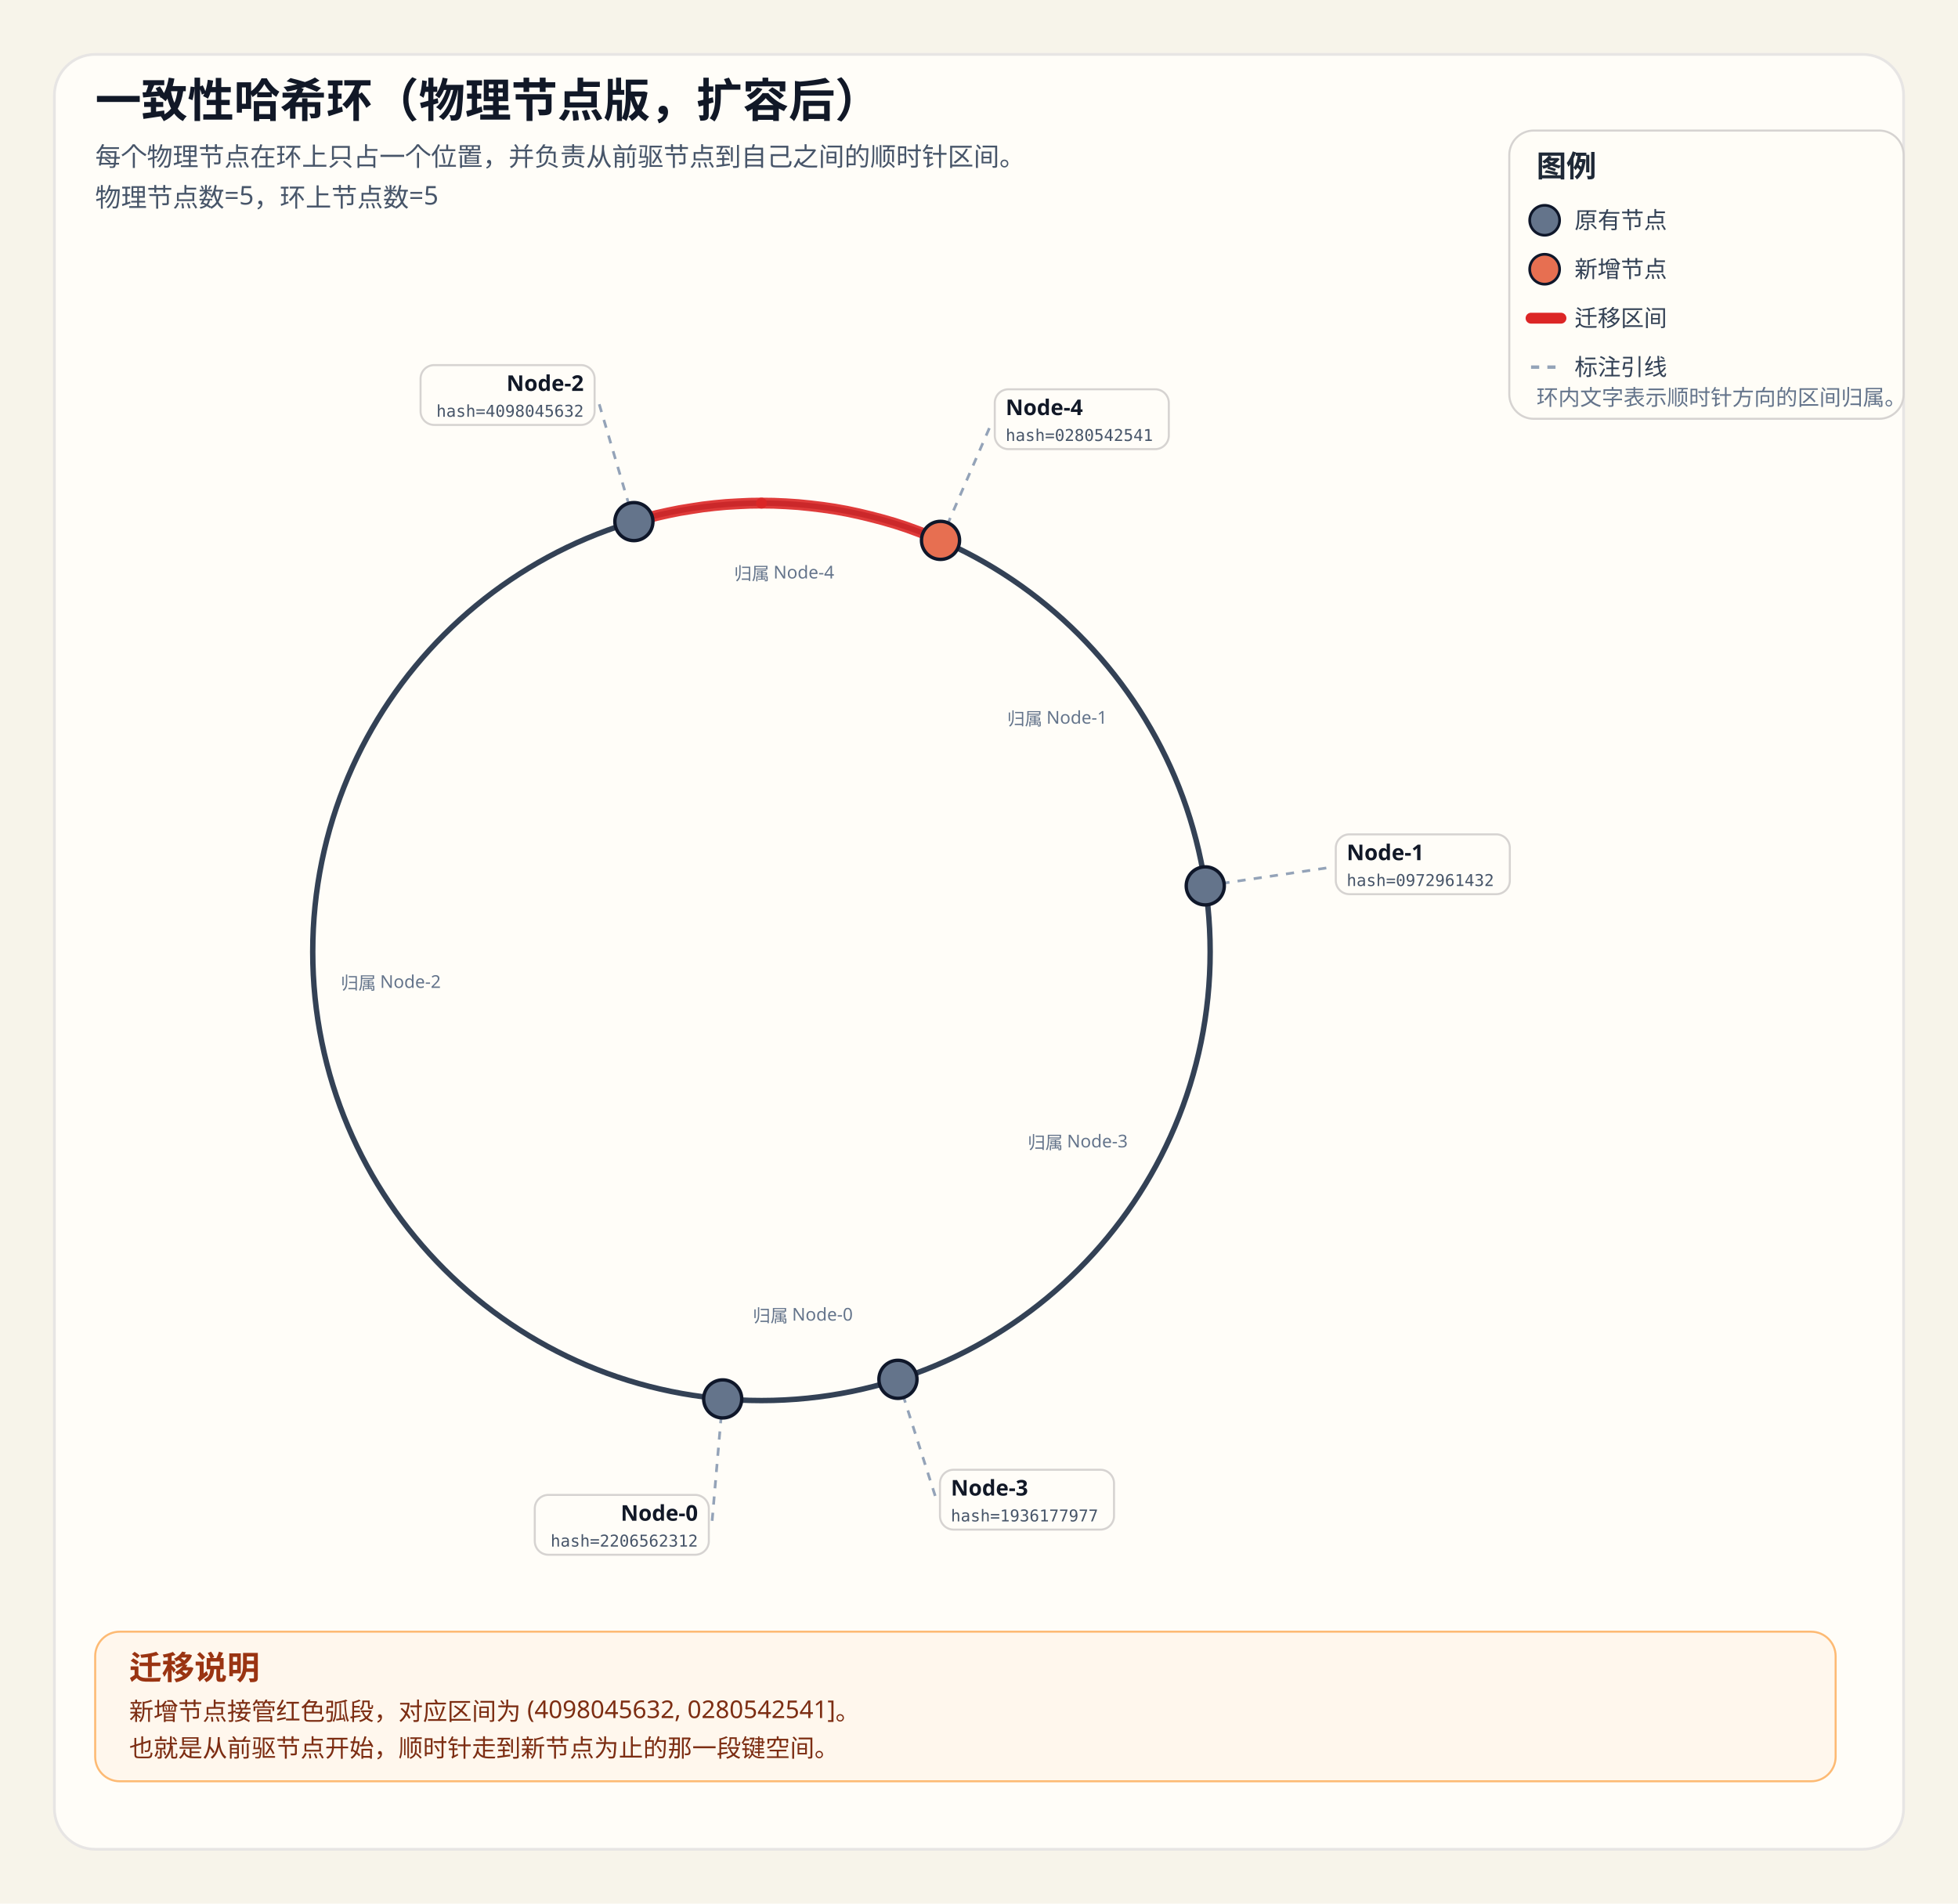
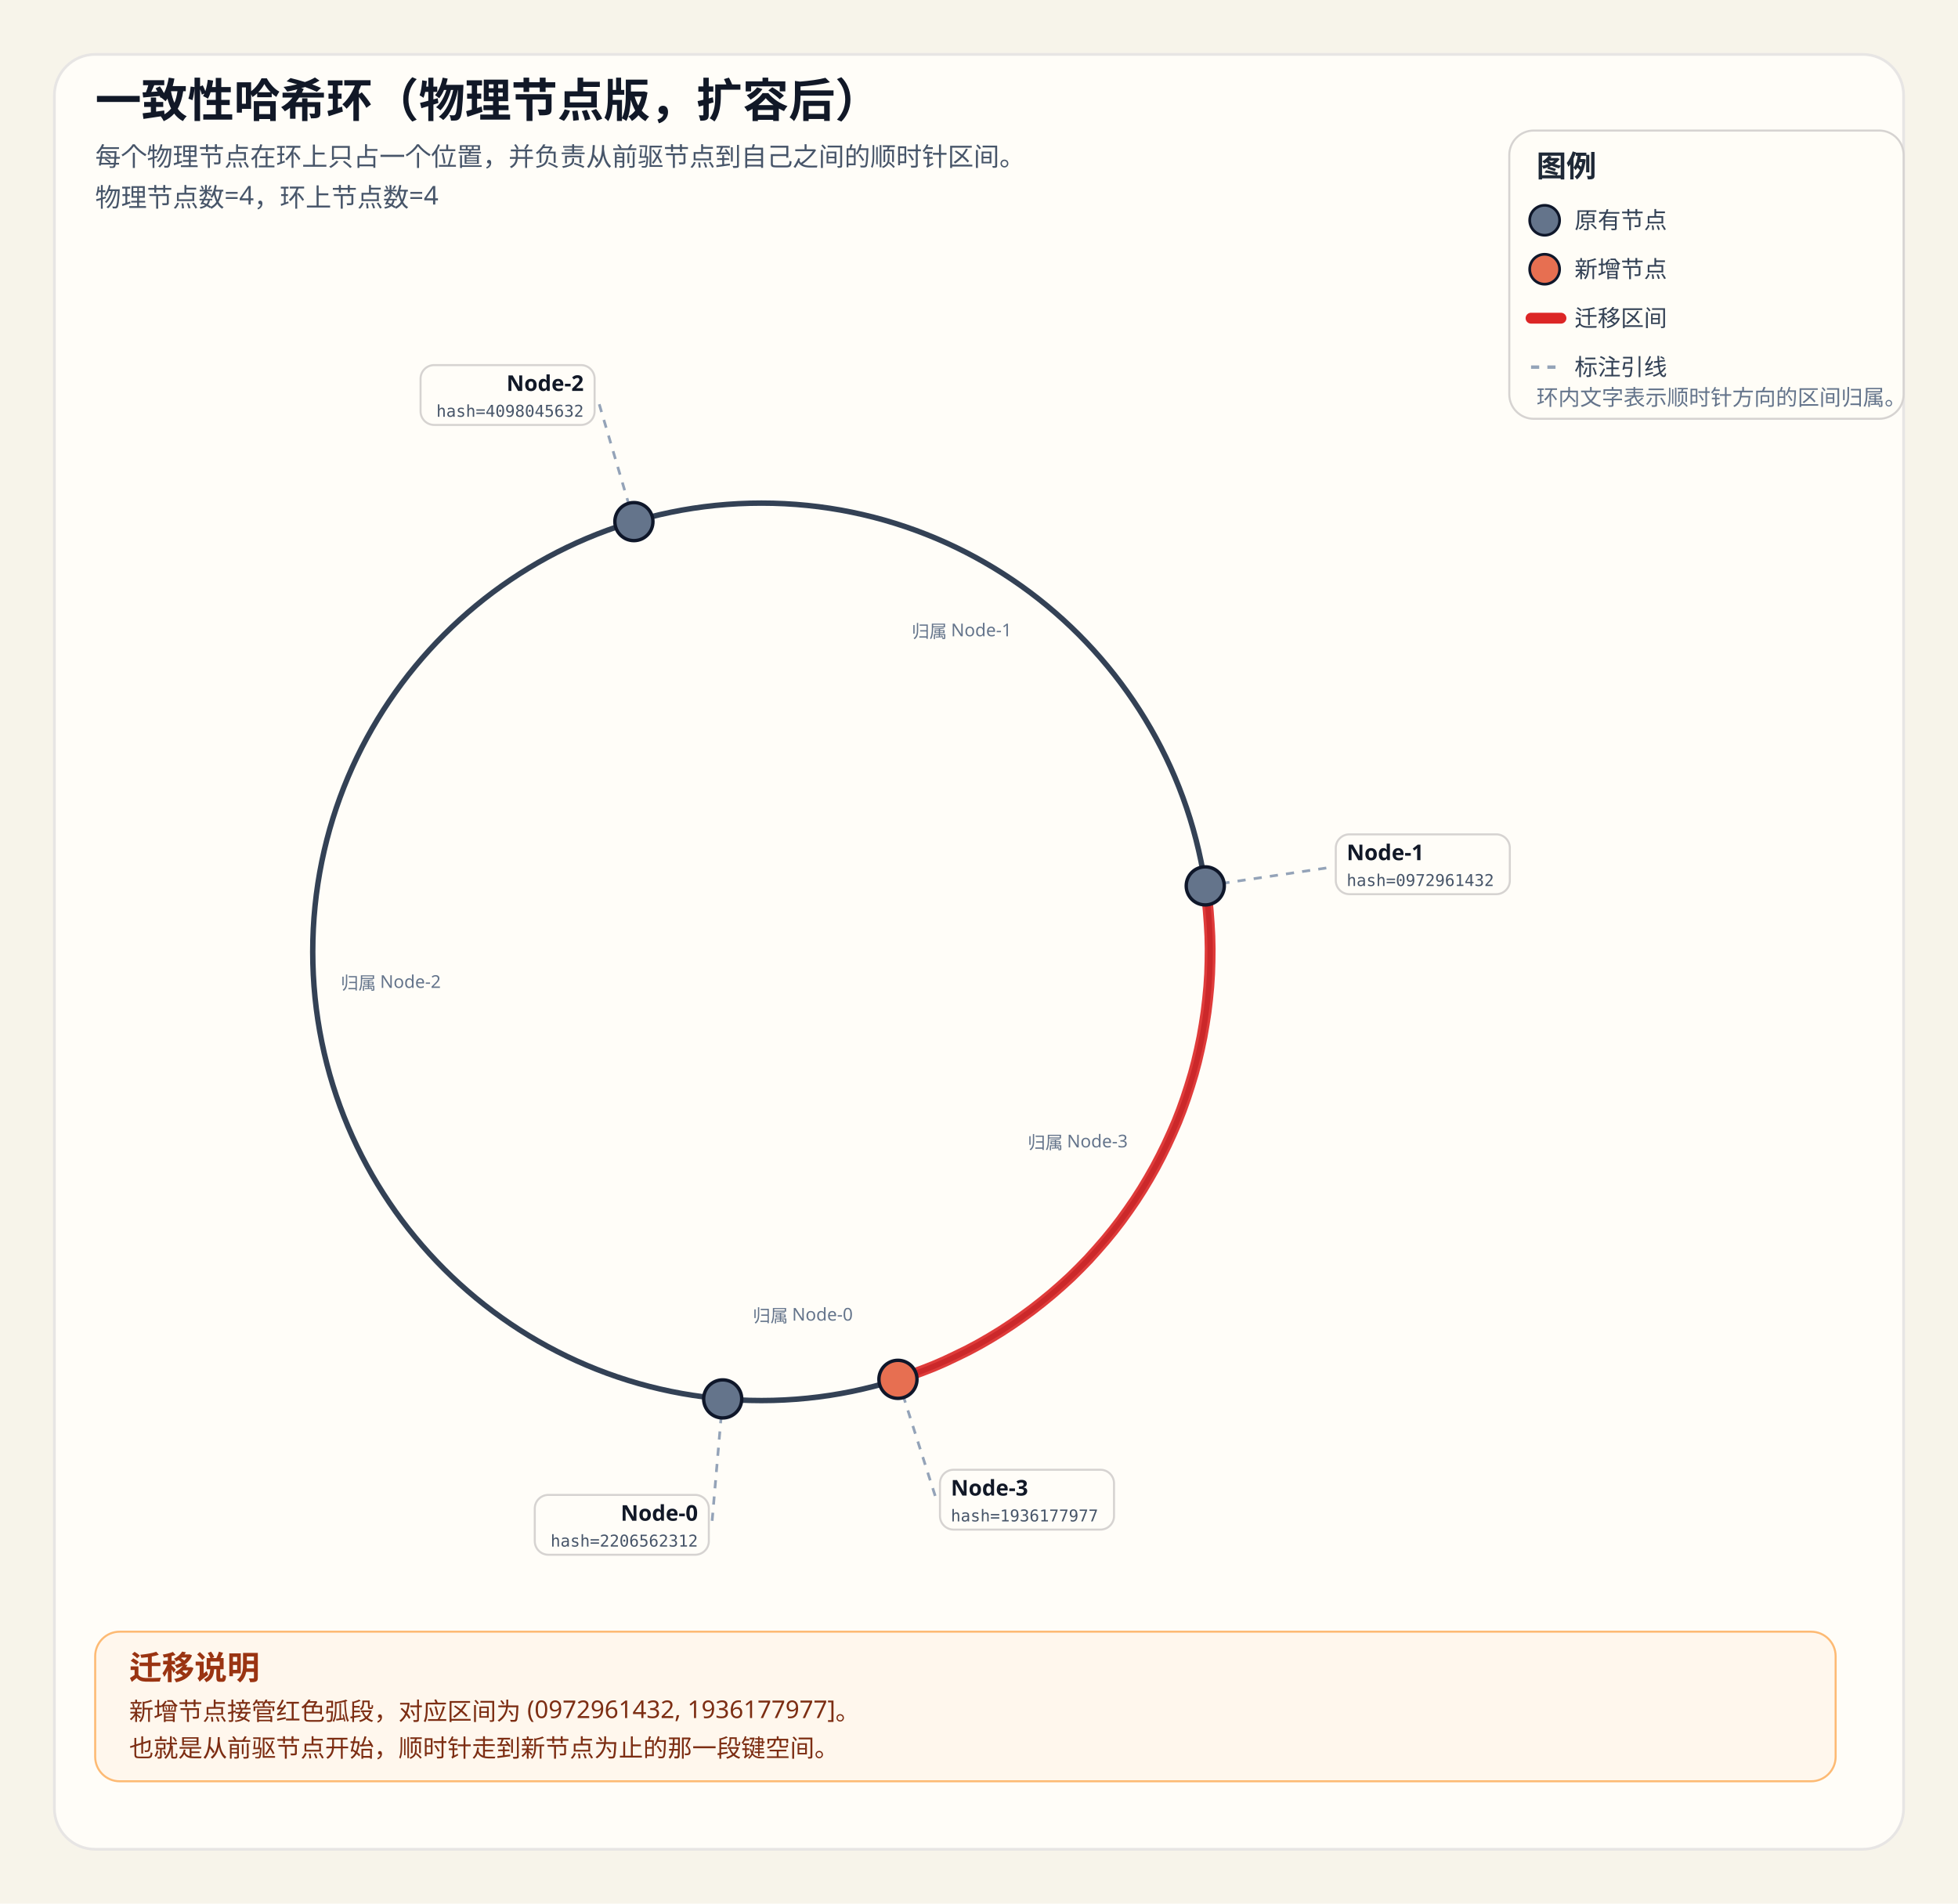
<svg xmlns="http://www.w3.org/2000/svg" width="1440" height="1400" viewBox="0 0 1440 1400">
  <rect x="0" y="0" width="1440" height="1400" fill="#f7f4ea" />
  <rect x="40" y="40" width="1360" height="1320" rx="30" fill="#fffdf8" stroke="#e7e5e4" stroke-width="2" />
  <text x="70" y="86" font-size="34" font-family="Segoe UI" font-weight="700" fill="#111827">一致性哈希环（物理节点版，扩容后）</text>
  <text x="70" y="122" font-size="19" font-family="Segoe UI" fill="#475569">每个物理节点在环上只占一个位置，并负责从前驱节点到自己之间的顺时针区间。</text>
-   <text x="70" y="152" font-size="19" font-family="Segoe UI" fill="#475569">物理节点数=5，环上节点数=5</text>
+   <text x="70" y="152" font-size="19" font-family="Segoe UI" fill="#475569">物理节点数=4，环上节点数=4</text>
  <circle cx="560.0" cy="700.0" r="330.0" fill="none" stroke="#334155" stroke-width="4" />
-   <polyline points="466.2,383.6 474.6,381.3 482.9,379.1 491.4,377.2 499.8,375.5 508.4,374.1 516.9,372.8 525.5,371.8 534.1,371.0 542.7,370.5 551.4,370.1 560.0,370.0" fill="none" stroke="#dc2626" stroke-width="8" stroke-linecap="round" stroke-linejoin="round" opacity="0.9" />
-   <polyline points="560.0,370.0 569.0,370.1 578.0,370.5 587.1,371.1 596.0,372.0 605.0,373.1 613.9,374.4 622.8,376.0 631.7,377.9 640.4,380.0 649.2,382.3 657.8,384.8 666.4,387.6 674.9,390.7 683.3,393.9 691.7,397.4" fill="none" stroke="#dc2626" stroke-width="8" stroke-linecap="round" stroke-linejoin="round" opacity="0.9" />
-   <text x="576.7" y="426.5" font-size="13" font-family="Segoe UI" fill="#64748b" text-anchor="middle">归属 Node-4</text>
-   <text x="777.5" y="533.3" font-size="13" font-family="Segoe UI" fill="#64748b" text-anchor="middle">归属 Node-1</text>
+   <polyline points="886.4,651.5 887.7,660.7 888.6,670.0 889.3,679.3 889.8,688.5 890.0,697.8 889.9,707.1 889.6,716.4 889.0,725.7 888.1,735.0 887.0,744.2 885.6,753.4 884.0,762.6 882.1,771.7 880.0,780.7 877.6,789.7 874.9,798.6 872.0,807.5 868.9,816.2 865.5,824.9 861.8,833.4 857.9,841.9 853.8,850.2 849.5,858.4 844.9,866.5 840.1,874.5 835.1,882.3 829.8,890.0 824.4,897.5 818.7,904.9 812.8,912.1 806.7,919.1 800.5,926.0 794.0,932.7 787.4,939.2 780.5,945.5 773.5,951.6 766.3,957.5 759.0,963.2 751.5,968.7 743.9,974.0 736.1,979.1 728.1,984.0 720.1,988.6 711.9,993.0 703.5,997.1 695.1,1001.1 686.6,1004.8 677.9,1008.2 669.2,1011.4 660.4,1014.4" fill="none" stroke="#dc2626" stroke-width="8" stroke-linecap="round" stroke-linejoin="round" opacity="0.9" />
+   <text x="707.3" y="469.0" font-size="13" font-family="Segoe UI" fill="#64748b" text-anchor="middle">归属 Node-1</text>
  <text x="792.6" y="844.9" font-size="13" font-family="Segoe UI" fill="#64748b" text-anchor="middle">归属 Node-3</text>
  <text x="590.4" y="972.3" font-size="13" font-family="Segoe UI" fill="#64748b" text-anchor="middle">归属 Node-0</text>
  <text x="287.4" y="727.6" font-size="13" font-family="Segoe UI" fill="#64748b" text-anchor="middle">归属 Node-2</text>
-   <line x1="691.7" y1="397.4" x2="729.6" y2="310.3" stroke="#94a3b8" stroke-width="2" stroke-dasharray="6 6" />
-   <circle cx="691.7" cy="397.4" r="14" fill="#e76f51" stroke="#0f172a" stroke-width="2.5" />
-   <rect x="731.6" y="286.3" width="128" height="44" rx="10" fill="#fffdf8" stroke="#d6d3d1" stroke-width="1.5" />
-   <text x="739.6" y="305.3" font-size="16" font-family="Segoe UI" font-weight="700" fill="#111827" text-anchor="start">Node-4</text>
-   <text x="739.6" y="324.3" font-size="12" font-family="Consolas" fill="#475569" text-anchor="start">hash=0280542541</text>
  <line x1="886.4" y1="651.5" x2="980.4" y2="637.6" stroke="#94a3b8" stroke-width="2" stroke-dasharray="6 6" />
  <circle cx="886.4" cy="651.5" r="14" fill="#64748b" stroke="#0f172a" stroke-width="2.5" />
  <rect x="982.4" y="613.6" width="128" height="44" rx="10" fill="#fffdf8" stroke="#d6d3d1" stroke-width="1.5" />
  <text x="990.4" y="632.6" font-size="16" font-family="Segoe UI" font-weight="700" fill="#111827" text-anchor="start">Node-1</text>
  <text x="990.4" y="651.6" font-size="12" font-family="Consolas" fill="#475569" text-anchor="start">hash=0972961432</text>
  <line x1="660.4" y1="1014.4" x2="689.3" y2="1104.9" stroke="#94a3b8" stroke-width="2" stroke-dasharray="6 6" />
-   <circle cx="660.4" cy="1014.4" r="14" fill="#64748b" stroke="#0f172a" stroke-width="2.5" />
+   <circle cx="660.4" cy="1014.4" r="14" fill="#e76f51" stroke="#0f172a" stroke-width="2.5" />
  <rect x="691.3" y="1080.9" width="128" height="44" rx="10" fill="#fffdf8" stroke="#d6d3d1" stroke-width="1.5" />
  <text x="699.3" y="1099.9" font-size="16" font-family="Segoe UI" font-weight="700" fill="#111827" text-anchor="start">Node-3</text>
  <text x="699.3" y="1118.9" font-size="12" font-family="Consolas" fill="#475569" text-anchor="start">hash=1936177977</text>
  <line x1="531.5" y1="1028.8" x2="523.3" y2="1123.4" stroke="#94a3b8" stroke-width="2" stroke-dasharray="6 6" />
  <circle cx="531.5" cy="1028.8" r="14" fill="#64748b" stroke="#0f172a" stroke-width="2.5" />
  <rect x="393.3" y="1099.4" width="128" height="44" rx="10" fill="#fffdf8" stroke="#d6d3d1" stroke-width="1.5" />
  <text x="513.3" y="1118.4" font-size="16" font-family="Segoe UI" font-weight="700" fill="#111827" text-anchor="end">Node-0</text>
  <text x="513.3" y="1137.4" font-size="12" font-family="Consolas" fill="#475569" text-anchor="end">hash=2206562312</text>
  <line x1="466.2" y1="383.6" x2="439.3" y2="292.5" stroke="#94a3b8" stroke-width="2" stroke-dasharray="6 6" />
  <circle cx="466.2" cy="383.6" r="14" fill="#64748b" stroke="#0f172a" stroke-width="2.5" />
  <rect x="309.3" y="268.5" width="128" height="44" rx="10" fill="#fffdf8" stroke="#d6d3d1" stroke-width="1.5" />
  <text x="429.3" y="287.5" font-size="16" font-family="Segoe UI" font-weight="700" fill="#111827" text-anchor="end">Node-2</text>
  <text x="429.3" y="306.5" font-size="12" font-family="Consolas" fill="#475569" text-anchor="end">hash=4098045632</text>
  <rect x="70" y="1200" width="1280" height="110" rx="18" fill="#fff7ed" stroke="#fdba74" stroke-width="1.5" />
  <text x="95" y="1235" font-size="24" font-family="Segoe UI" font-weight="700" fill="#9a3412">迁移说明</text>
-   <text x="95" y="1265" font-size="18" font-family="Segoe UI" fill="#7c2d12">新增节点接管红色弧段，对应区间为 (4098045632, 0280542541]。</text>
+   <text x="95" y="1265" font-size="18" font-family="Segoe UI" fill="#7c2d12">新增节点接管红色弧段，对应区间为 (0972961432, 1936177977]。</text>
  <text x="95" y="1292" font-size="18" font-family="Segoe UI" fill="#7c2d12">也就是从前驱节点开始，顺时针走到新节点为止的那一段键空间。</text>
  <rect x="1110.0" y="96.0" width="290" height="212" rx="18" fill="#fffdf7" stroke="#d6d3d1" stroke-width="1.5" />
  <text x="1130.0" y="130.0" font-size="22" font-family="Segoe UI" font-weight="700" fill="#1f2937">图例</text>
  <circle cx="1136.0" cy="162.0" r="11" fill="#64748b" stroke="#0f172a" stroke-width="2" />
  <text x="1158.0" y="168.0" font-size="17" font-family="Segoe UI" fill="#334155">原有节点</text>
  <circle cx="1136.0" cy="198.0" r="11" fill="#e76f51" stroke="#0f172a" stroke-width="2" />
  <text x="1158.0" y="204.0" font-size="17" font-family="Segoe UI" fill="#334155">新增节点</text>
  <line x1="1126.0" y1="234.0" x2="1148.0" y2="234.0" stroke="#dc2626" stroke-width="8" stroke-linecap="round" />
  <text x="1158.0" y="240.0" font-size="17" font-family="Segoe UI" fill="#334155">迁移区间</text>
  <line x1="1126.0" y1="270.0" x2="1148.0" y2="270.0" stroke="#94a3b8" stroke-width="2.5" stroke-dasharray="6 6" />
  <text x="1158.0" y="276.0" font-size="17" font-family="Segoe UI" fill="#334155">标注引线</text>
  <text x="1130.0" y="298.0" font-size="16" font-family="Segoe UI" fill="#64748b">环内文字表示顺时针方向的区间归属。</text>
</svg>
